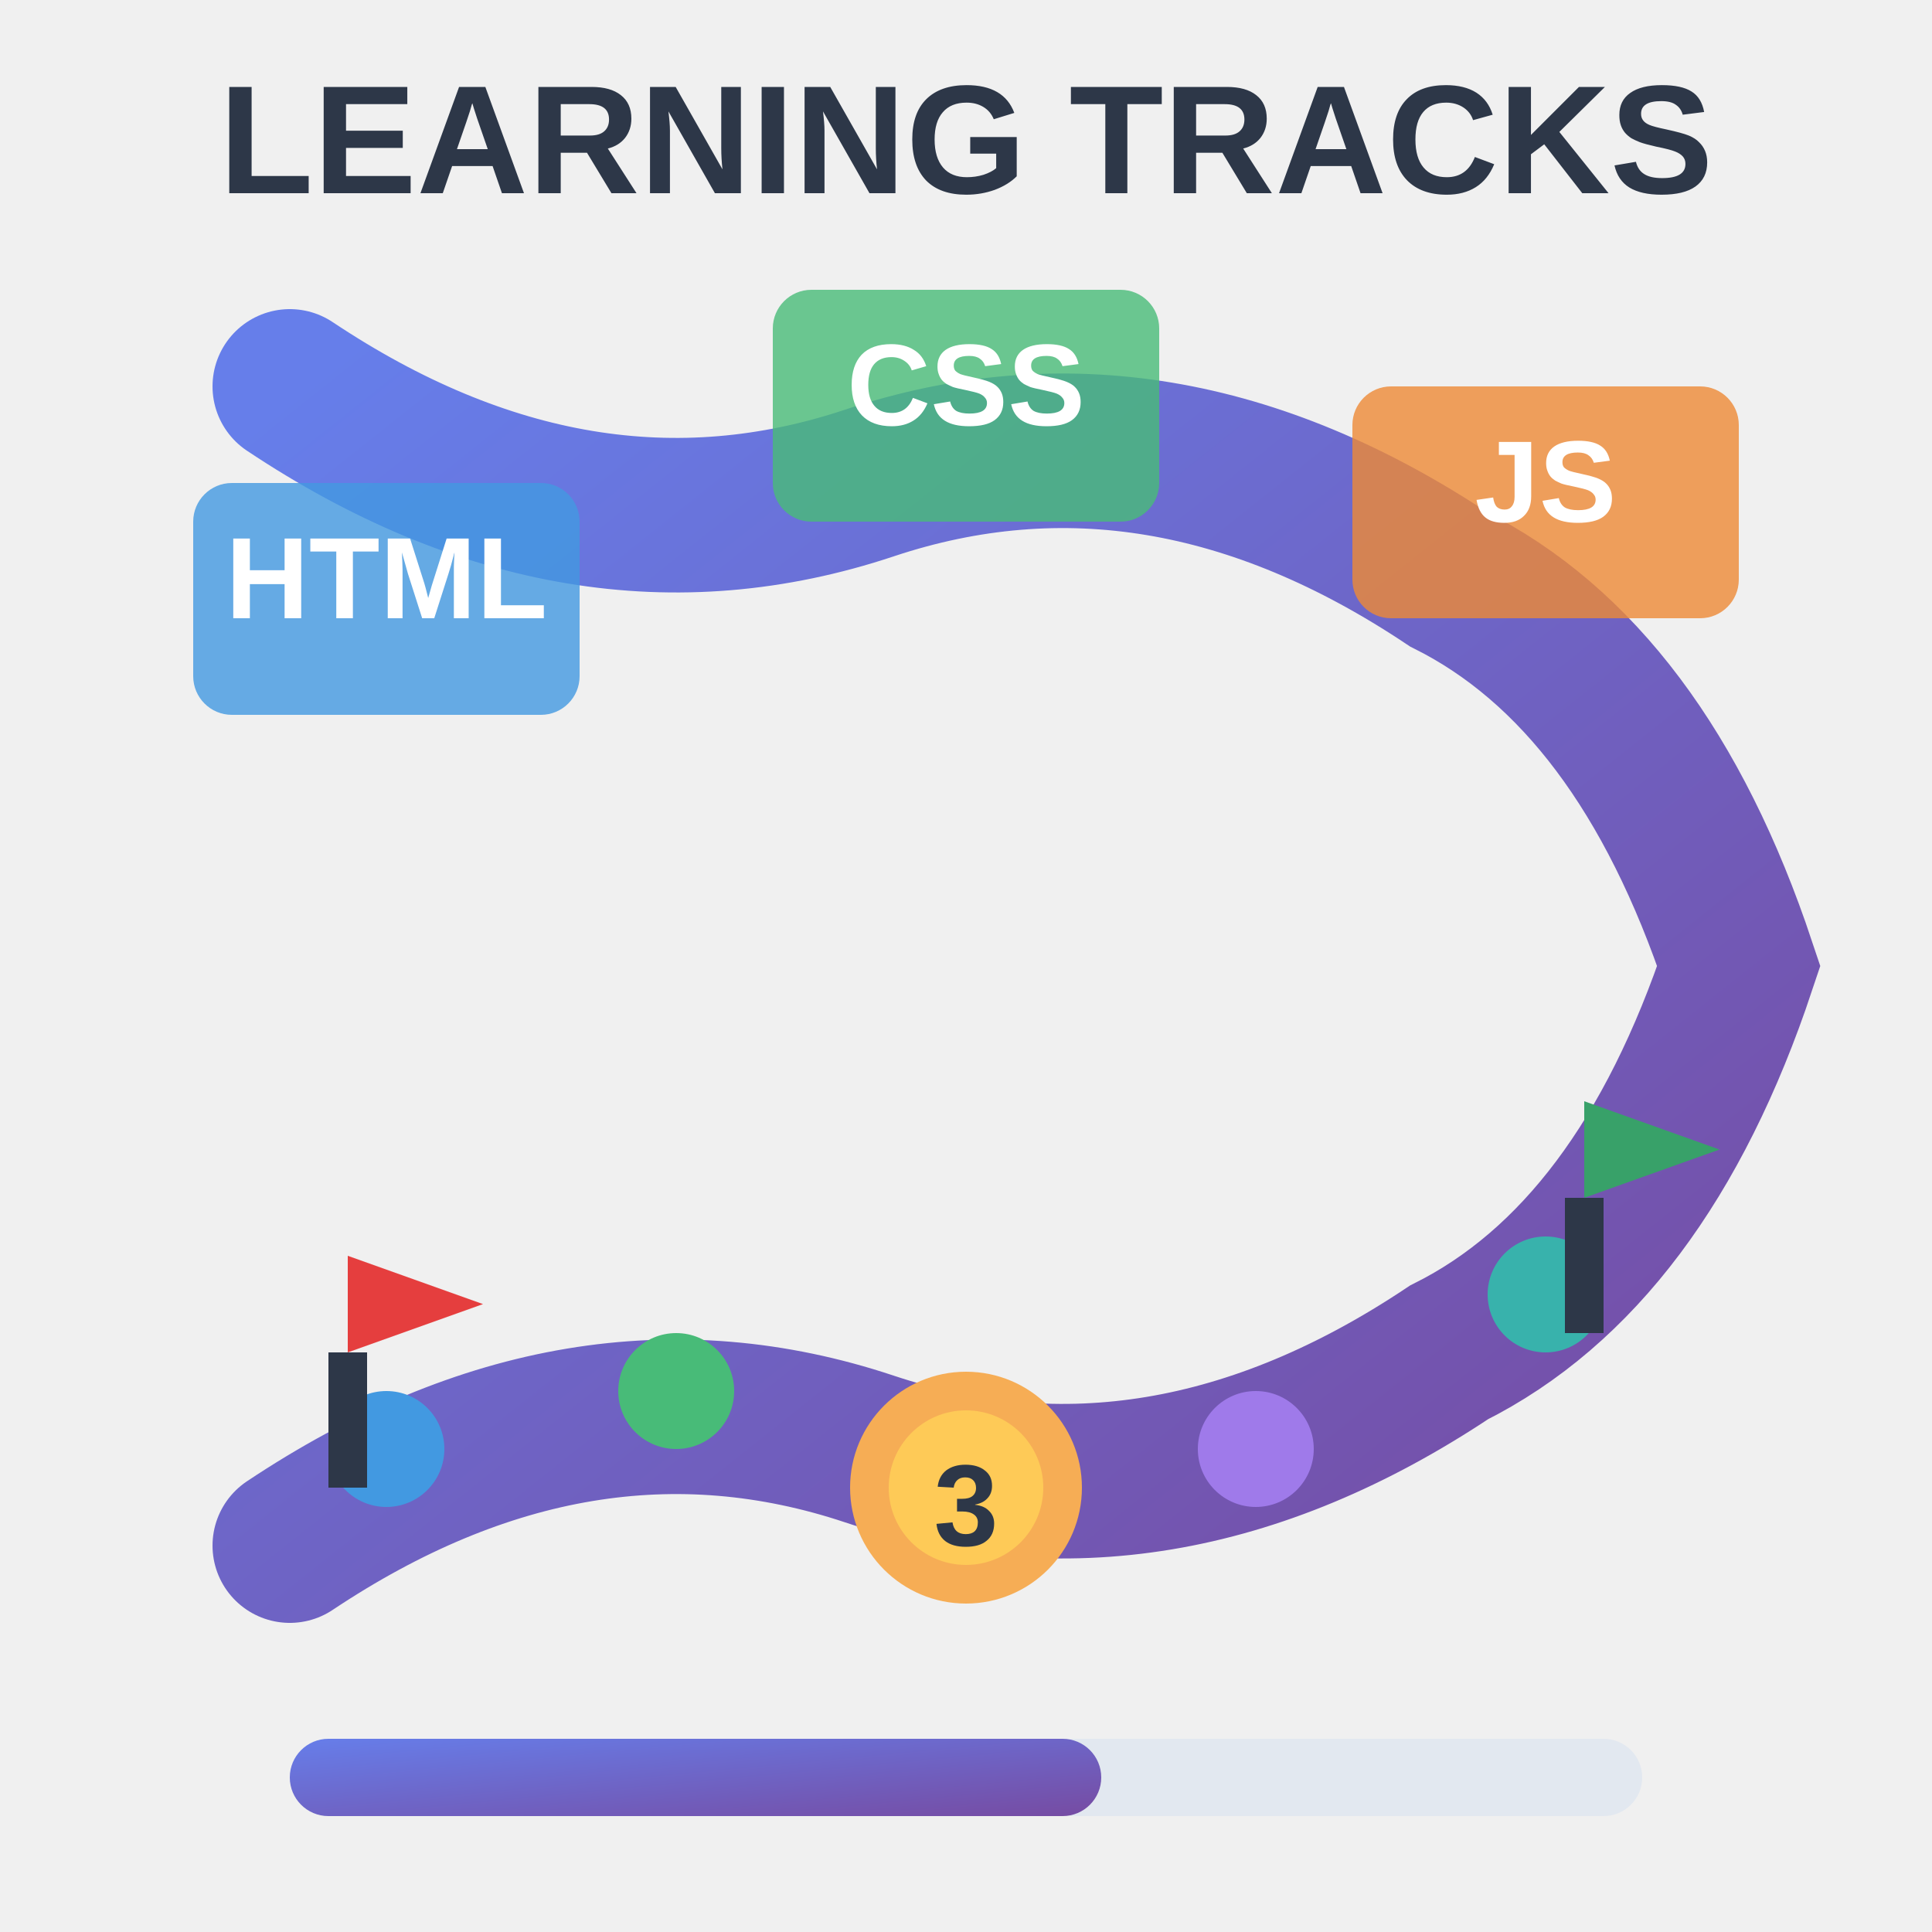
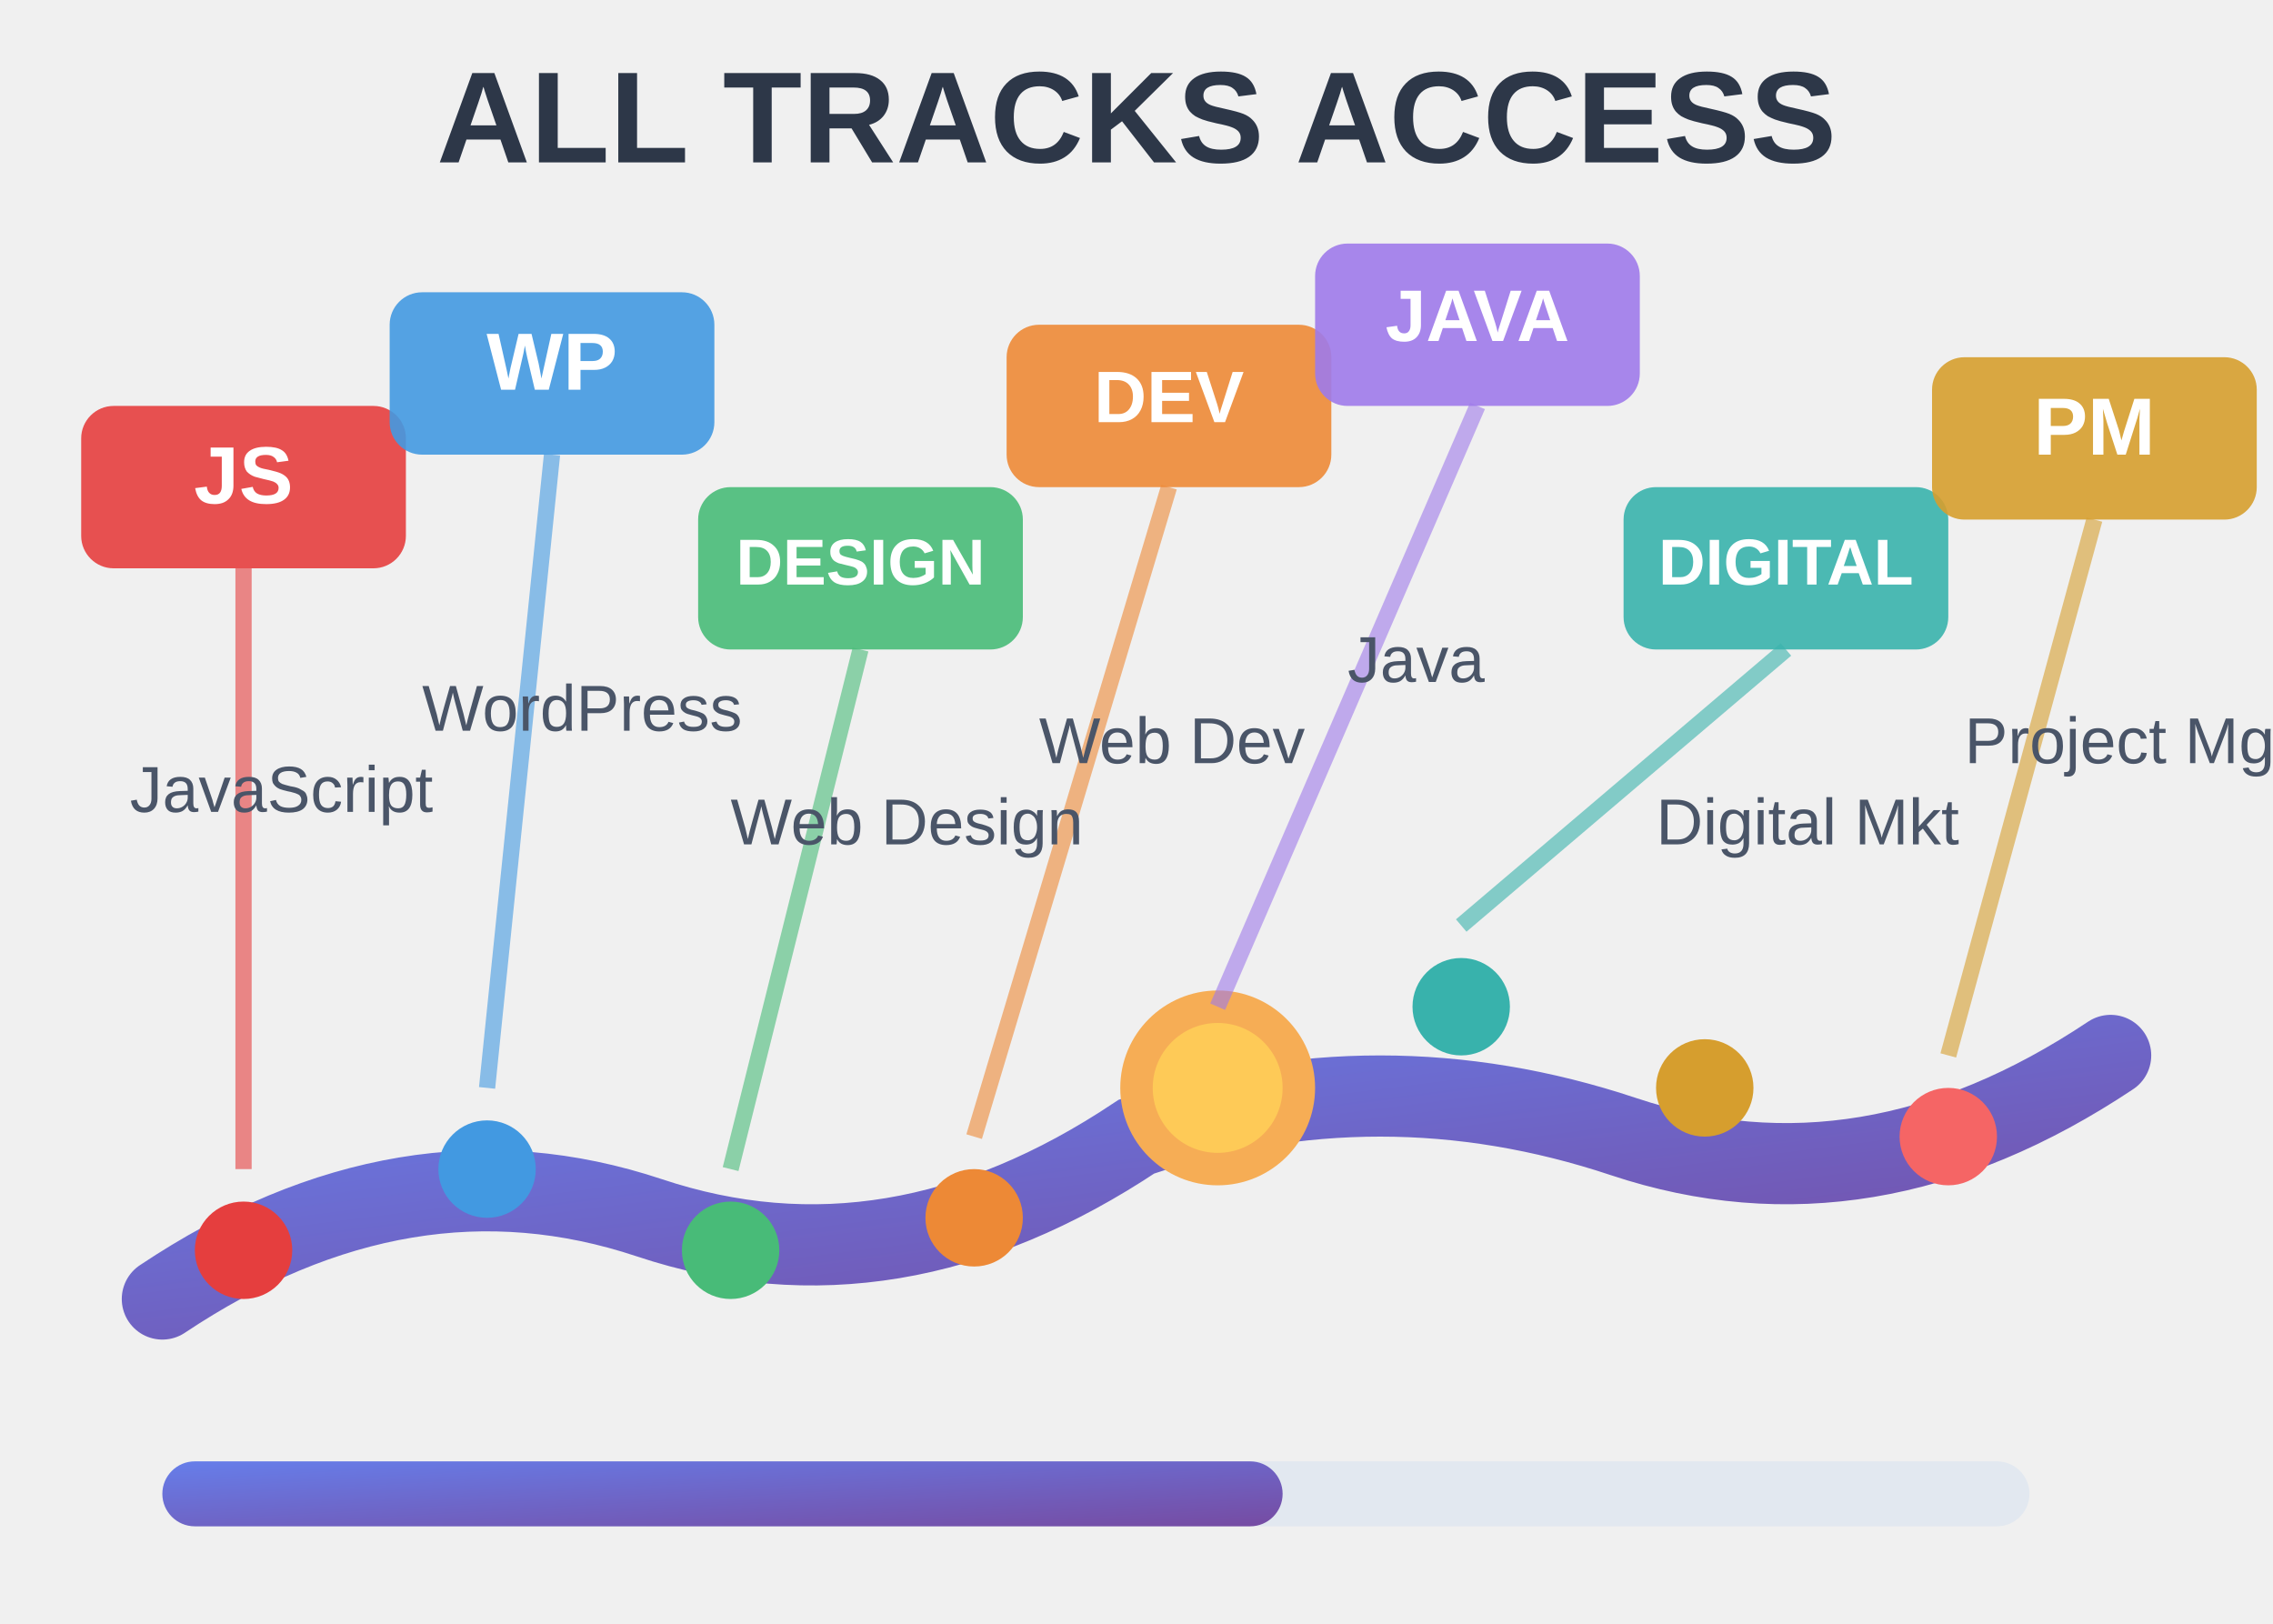
- <svg xmlns="http://www.w3.org/2000/svg" viewBox="0 0 100 100" width="100" height="100">
+ <svg xmlns="http://www.w3.org/2000/svg" viewBox="0 0 140 100" width="140" height="100">
  <defs>
    <linearGradient id="tracksGradient" x1="0%" y1="0%" x2="100%" y2="100%">
      <stop offset="0%" style="stop-color:#667eea;stop-opacity:1" />
      <stop offset="100%" style="stop-color:#764ba2;stop-opacity:1" />
    </linearGradient>
  </defs>
-   <path d="M15 80 Q30 70 45 75 Q60 80 75 70 Q85 65 90 50 Q85 35 75 30 Q60 20 45 25 Q30 30 15 20" stroke="url(#tracksGradient)" stroke-width="8" fill="none" stroke-linecap="round" />
-   <circle cx="20" cy="75" r="3" fill="#4299e1" />
-   <circle cx="35" cy="72" r="3" fill="#48bb78" />
-   <circle cx="50" cy="77" r="3" fill="#ed8936" />
-   <circle cx="65" cy="75" r="3" fill="#9f7aea" />
-   <circle cx="80" cy="67" r="3" fill="#38b2ac" />
-   <circle cx="50" cy="77" r="5" fill="#feca57" stroke="#f6ad55" stroke-width="2" />
-   <text x="50" y="80" text-anchor="middle" font-family="Arial" font-size="6" fill="#2d3748" font-weight="bold">3</text>
-   <polygon points="18,70 18,65 25,67.5" fill="#e53e3e" />
-   <line x1="18" y1="70" x2="18" y2="77" stroke="#2d3748" stroke-width="2" />
-   <polygon points="82,62 82,57 89,59.5" fill="#38a169" />
-   <line x1="82" y1="62" x2="82" y2="69" stroke="#2d3748" stroke-width="2" />
-   <rect x="10" y="25" width="20" height="12" rx="2" fill="#4299e1" opacity="0.8" />
-   <text x="20" y="32" text-anchor="middle" font-family="Arial" font-size="6" fill="#fff" font-weight="bold">HTML</text>
-   <rect x="40" y="15" width="20" height="12" rx="2" fill="#48bb78" opacity="0.8" />
-   <text x="50" y="22" text-anchor="middle" font-family="Arial" font-size="6" fill="#fff" font-weight="bold">CSS</text>
-   <rect x="70" y="20" width="20" height="12" rx="2" fill="#ed8936" opacity="0.8" />
-   <text x="80" y="27" text-anchor="middle" font-family="Arial" font-size="6" fill="#fff" font-weight="bold">JS</text>
-   <rect x="15" y="90" width="70" height="4" rx="2" fill="#e2e8f0" />
-   <rect x="15" y="90" width="42" height="4" rx="2" fill="url(#tracksGradient)" />
-   <text x="50" y="10" text-anchor="middle" font-family="Arial, sans-serif" font-size="8" fill="#2d3748" font-weight="bold">LEARNING TRACKS</text>
+   <path d="M10 80 Q25 70 40 75 Q55 80 70 70 Q85 65 100 70 Q115 75 130 65" stroke="url(#tracksGradient)" stroke-width="5" fill="none" stroke-linecap="round" />
+   <circle cx="15" cy="77" r="3" fill="#e53e3e" />
+   <circle cx="30" cy="72" r="3" fill="#4299e1" />
+   <circle cx="45" cy="77" r="3" fill="#48bb78" />
+   <circle cx="60" cy="75" r="3" fill="#ed8936" />
+   <circle cx="75" cy="67" r="3" fill="#9f7aea" />
+   <circle cx="90" cy="62" r="3" fill="#38b2ac" />
+   <circle cx="105" cy="67" r="3" fill="#d69e2e" />
+   <circle cx="120" cy="70" r="3" fill="#f56565" />
+   <circle cx="75" cy="67" r="5" fill="#feca57" stroke="#f6ad55" stroke-width="2" />
+   <rect x="5" y="25" width="20" height="10" rx="2" fill="#e53e3e" opacity="0.9" />
+   <text x="15" y="31" text-anchor="middle" font-family="Arial" font-size="5" fill="#fff" font-weight="bold">JS</text>
+   <rect x="24" y="18" width="20" height="10" rx="2" fill="#4299e1" opacity="0.9" />
+   <text x="34" y="24" text-anchor="middle" font-family="Arial" font-size="5" fill="#fff" font-weight="bold">WP</text>
+   <rect x="43" y="30" width="20" height="10" rx="2" fill="#48bb78" opacity="0.9" />
+   <text x="53" y="36" text-anchor="middle" font-family="Arial" font-size="4" fill="#fff" font-weight="bold">DESIGN</text>
+   <rect x="62" y="20" width="20" height="10" rx="2" fill="#ed8936" opacity="0.9" />
+   <text x="72" y="26" text-anchor="middle" font-family="Arial" font-size="4.5" fill="#fff" font-weight="bold">DEV</text>
+   <rect x="81" y="15" width="20" height="10" rx="2" fill="#9f7aea" opacity="0.9" />
+   <text x="91" y="21" text-anchor="middle" font-family="Arial" font-size="4.5" fill="#fff" font-weight="bold">JAVA</text>
+   <rect x="100" y="30" width="20" height="10" rx="2" fill="#38b2ac" opacity="0.9" />
+   <text x="110" y="36" text-anchor="middle" font-family="Arial" font-size="4" fill="#fff" font-weight="bold">DIGITAL</text>
+   <rect x="119" y="22" width="20" height="10" rx="2" fill="#d69e2e" opacity="0.9" />
+   <text x="129" y="28" text-anchor="middle" font-family="Arial" font-size="5" fill="#fff" font-weight="bold">PM</text>
+   <line x1="15" y1="35" x2="15" y2="72" stroke="#e53e3e" stroke-width="1" opacity="0.6" />
+   <line x1="34" y1="28" x2="30" y2="67" stroke="#4299e1" stroke-width="1" opacity="0.6" />
+   <line x1="53" y1="40" x2="45" y2="72" stroke="#48bb78" stroke-width="1" opacity="0.6" />
+   <line x1="72" y1="30" x2="60" y2="70" stroke="#ed8936" stroke-width="1" opacity="0.6" />
+   <line x1="91" y1="25" x2="75" y2="62" stroke="#9f7aea" stroke-width="1" opacity="0.6" />
+   <line x1="110" y1="40" x2="90" y2="57" stroke="#38b2ac" stroke-width="1" opacity="0.6" />
+   <line x1="129" y1="32" x2="120" y2="65" stroke="#d69e2e" stroke-width="1" opacity="0.6" />
+   <rect x="10" y="90" width="115" height="4" rx="2" fill="#e2e8f0" />
+   <rect x="10" y="90" width="69" height="4" rx="2" fill="url(#tracksGradient)" />
+   <text x="70" y="10" text-anchor="middle" font-family="Arial, sans-serif" font-size="8" fill="#2d3748" font-weight="bold">ALL TRACKS ACCESS</text>
+   <text x="8" y="50" font-family="Arial" font-size="4" fill="#4a5568">JavaScript</text>
+   <text x="26" y="45" font-family="Arial" font-size="4" fill="#4a5568">WordPress</text>
+   <text x="45" y="52" font-family="Arial" font-size="4" fill="#4a5568">Web Design</text>
+   <text x="64" y="47" font-family="Arial" font-size="4" fill="#4a5568">Web Dev</text>
+   <text x="83" y="42" font-family="Arial" font-size="4" fill="#4a5568">Java</text>
+   <text x="102" y="52" font-family="Arial" font-size="4" fill="#4a5568">Digital Mkt</text>
+   <text x="121" y="47" font-family="Arial" font-size="4" fill="#4a5568">Project Mgmt</text>
</svg>
